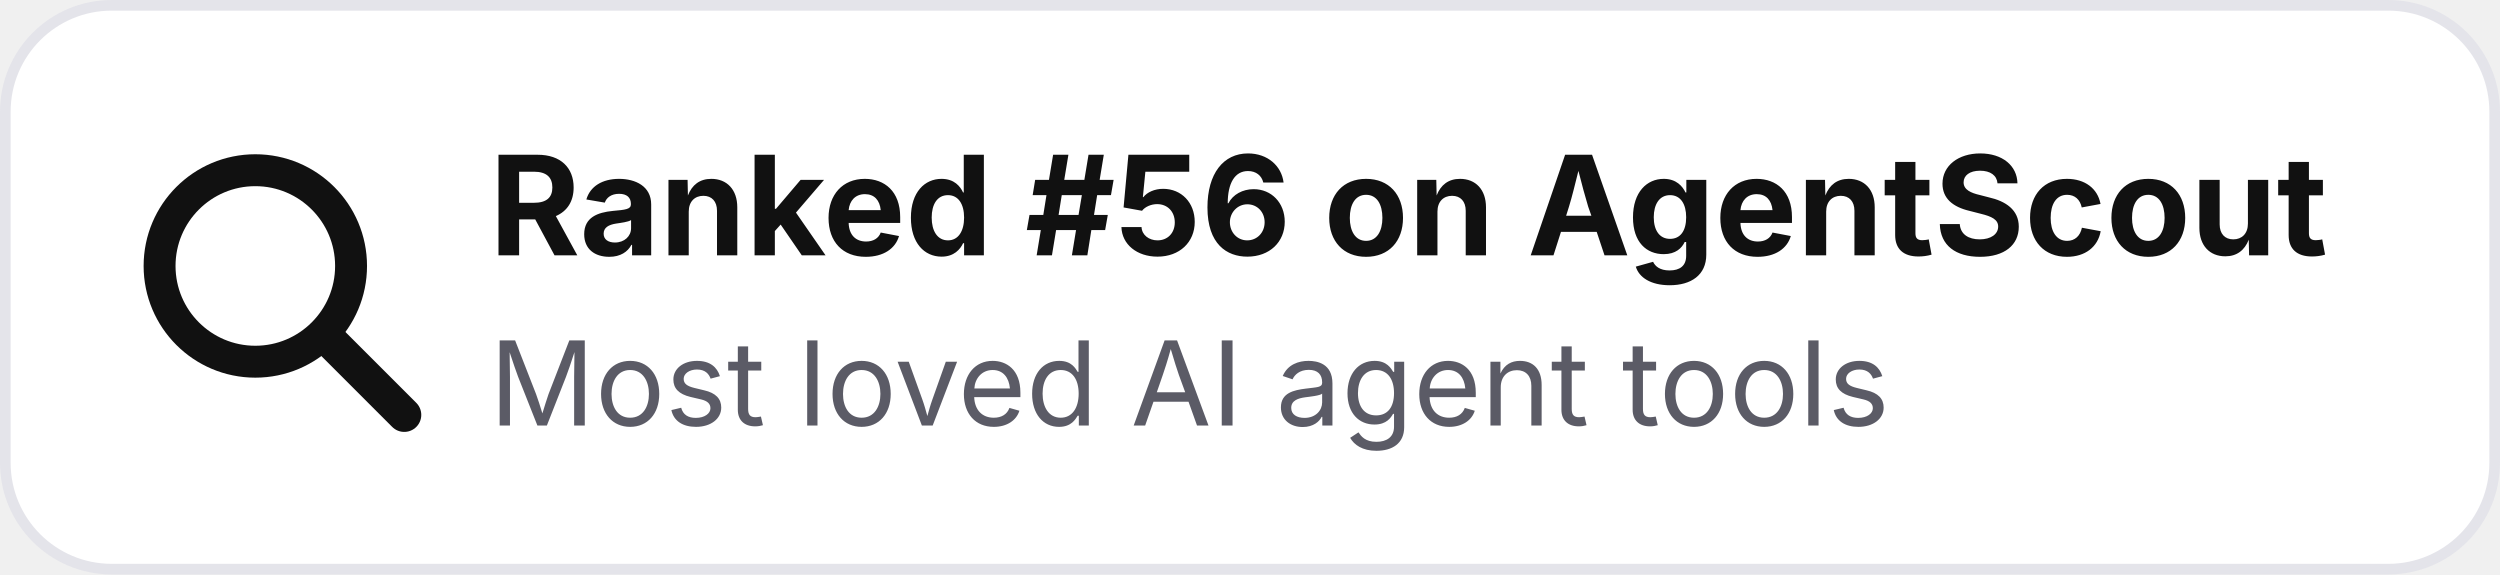
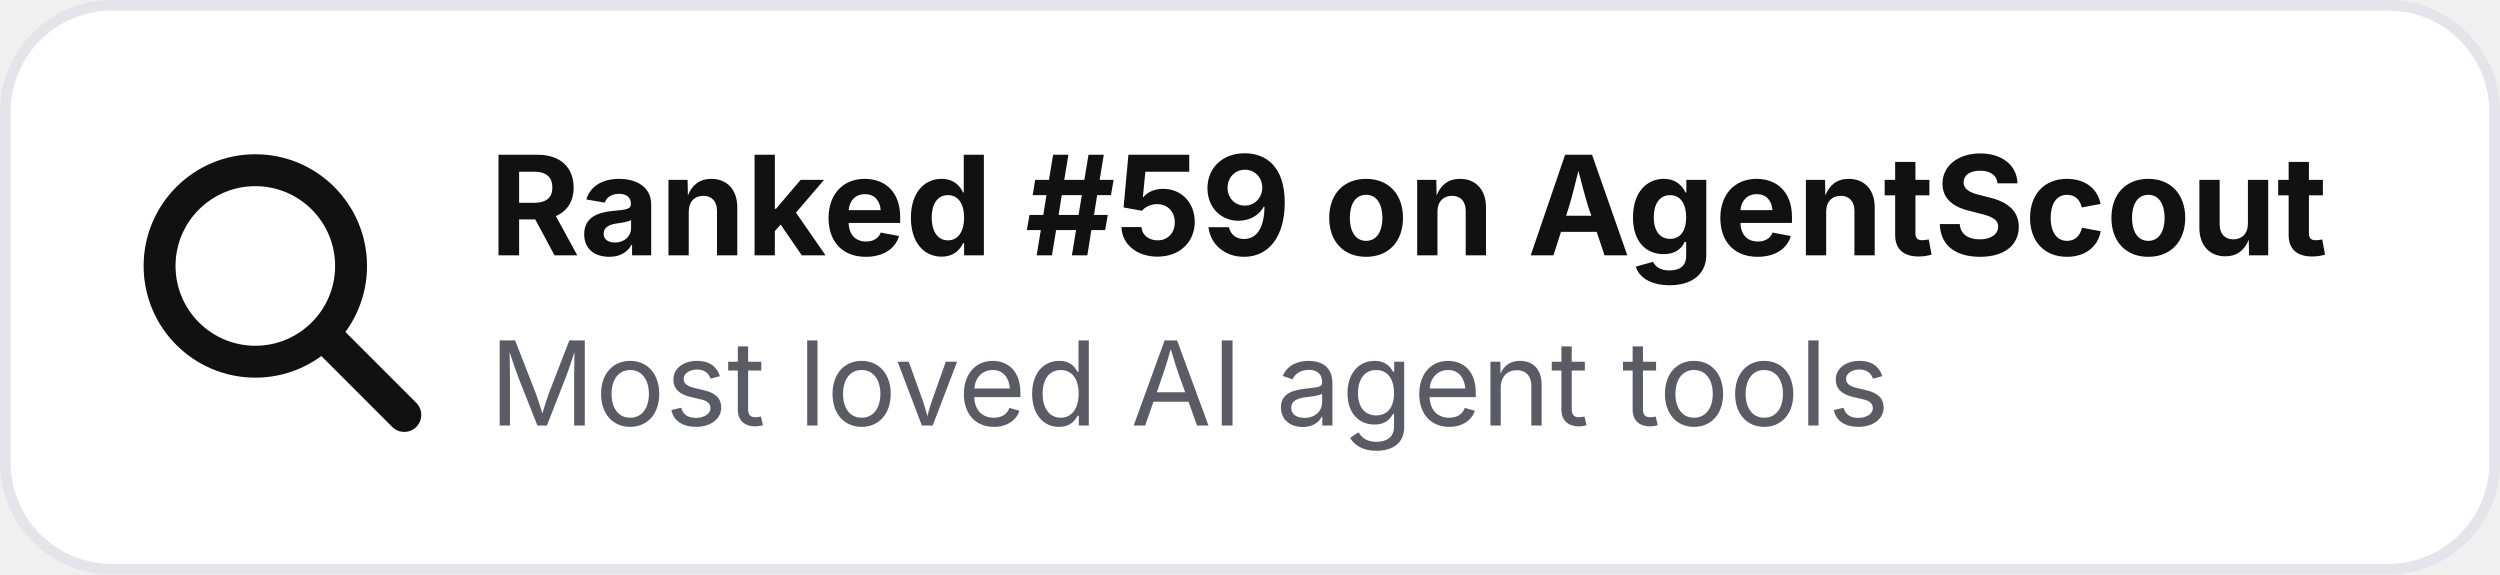
- <svg xmlns="http://www.w3.org/2000/svg" width="235" height="54" viewBox="0 0 235 54" role="img" aria-label="Ranked #56 on AgentScout">
+ <svg xmlns="http://www.w3.org/2000/svg" width="235" height="54" viewBox="0 0 235 54" role="img" aria-label="Ranked #59 on AgentScout">
  <rect x=".5" y=".5" width="234" height="53" rx="10" fill="#ffffff" stroke="#e4e4ea" />
  <circle cx="24" cy="25" r="9" fill="none" stroke="#111111" stroke-width="3" />
  <path d="M31 32l7 7" stroke="#111111" stroke-width="3.2" stroke-linecap="round" />
-   <text x="46" y="24" font-family="Inter,Segoe UI,Arial,sans-serif" font-size="13" font-weight="700" fill="#111111">Ranked #56 on AgentScout</text>
+   <text x="46" y="24" font-family="Inter,Segoe UI,Arial,sans-serif" font-size="13" font-weight="700" fill="#111111">Ranked #59 on AgentScout</text>
  <text x="46" y="40" font-family="Inter,Segoe UI,Arial,sans-serif" font-size="11" fill="#5b5b66">Most loved AI agent tools</text>
</svg>
